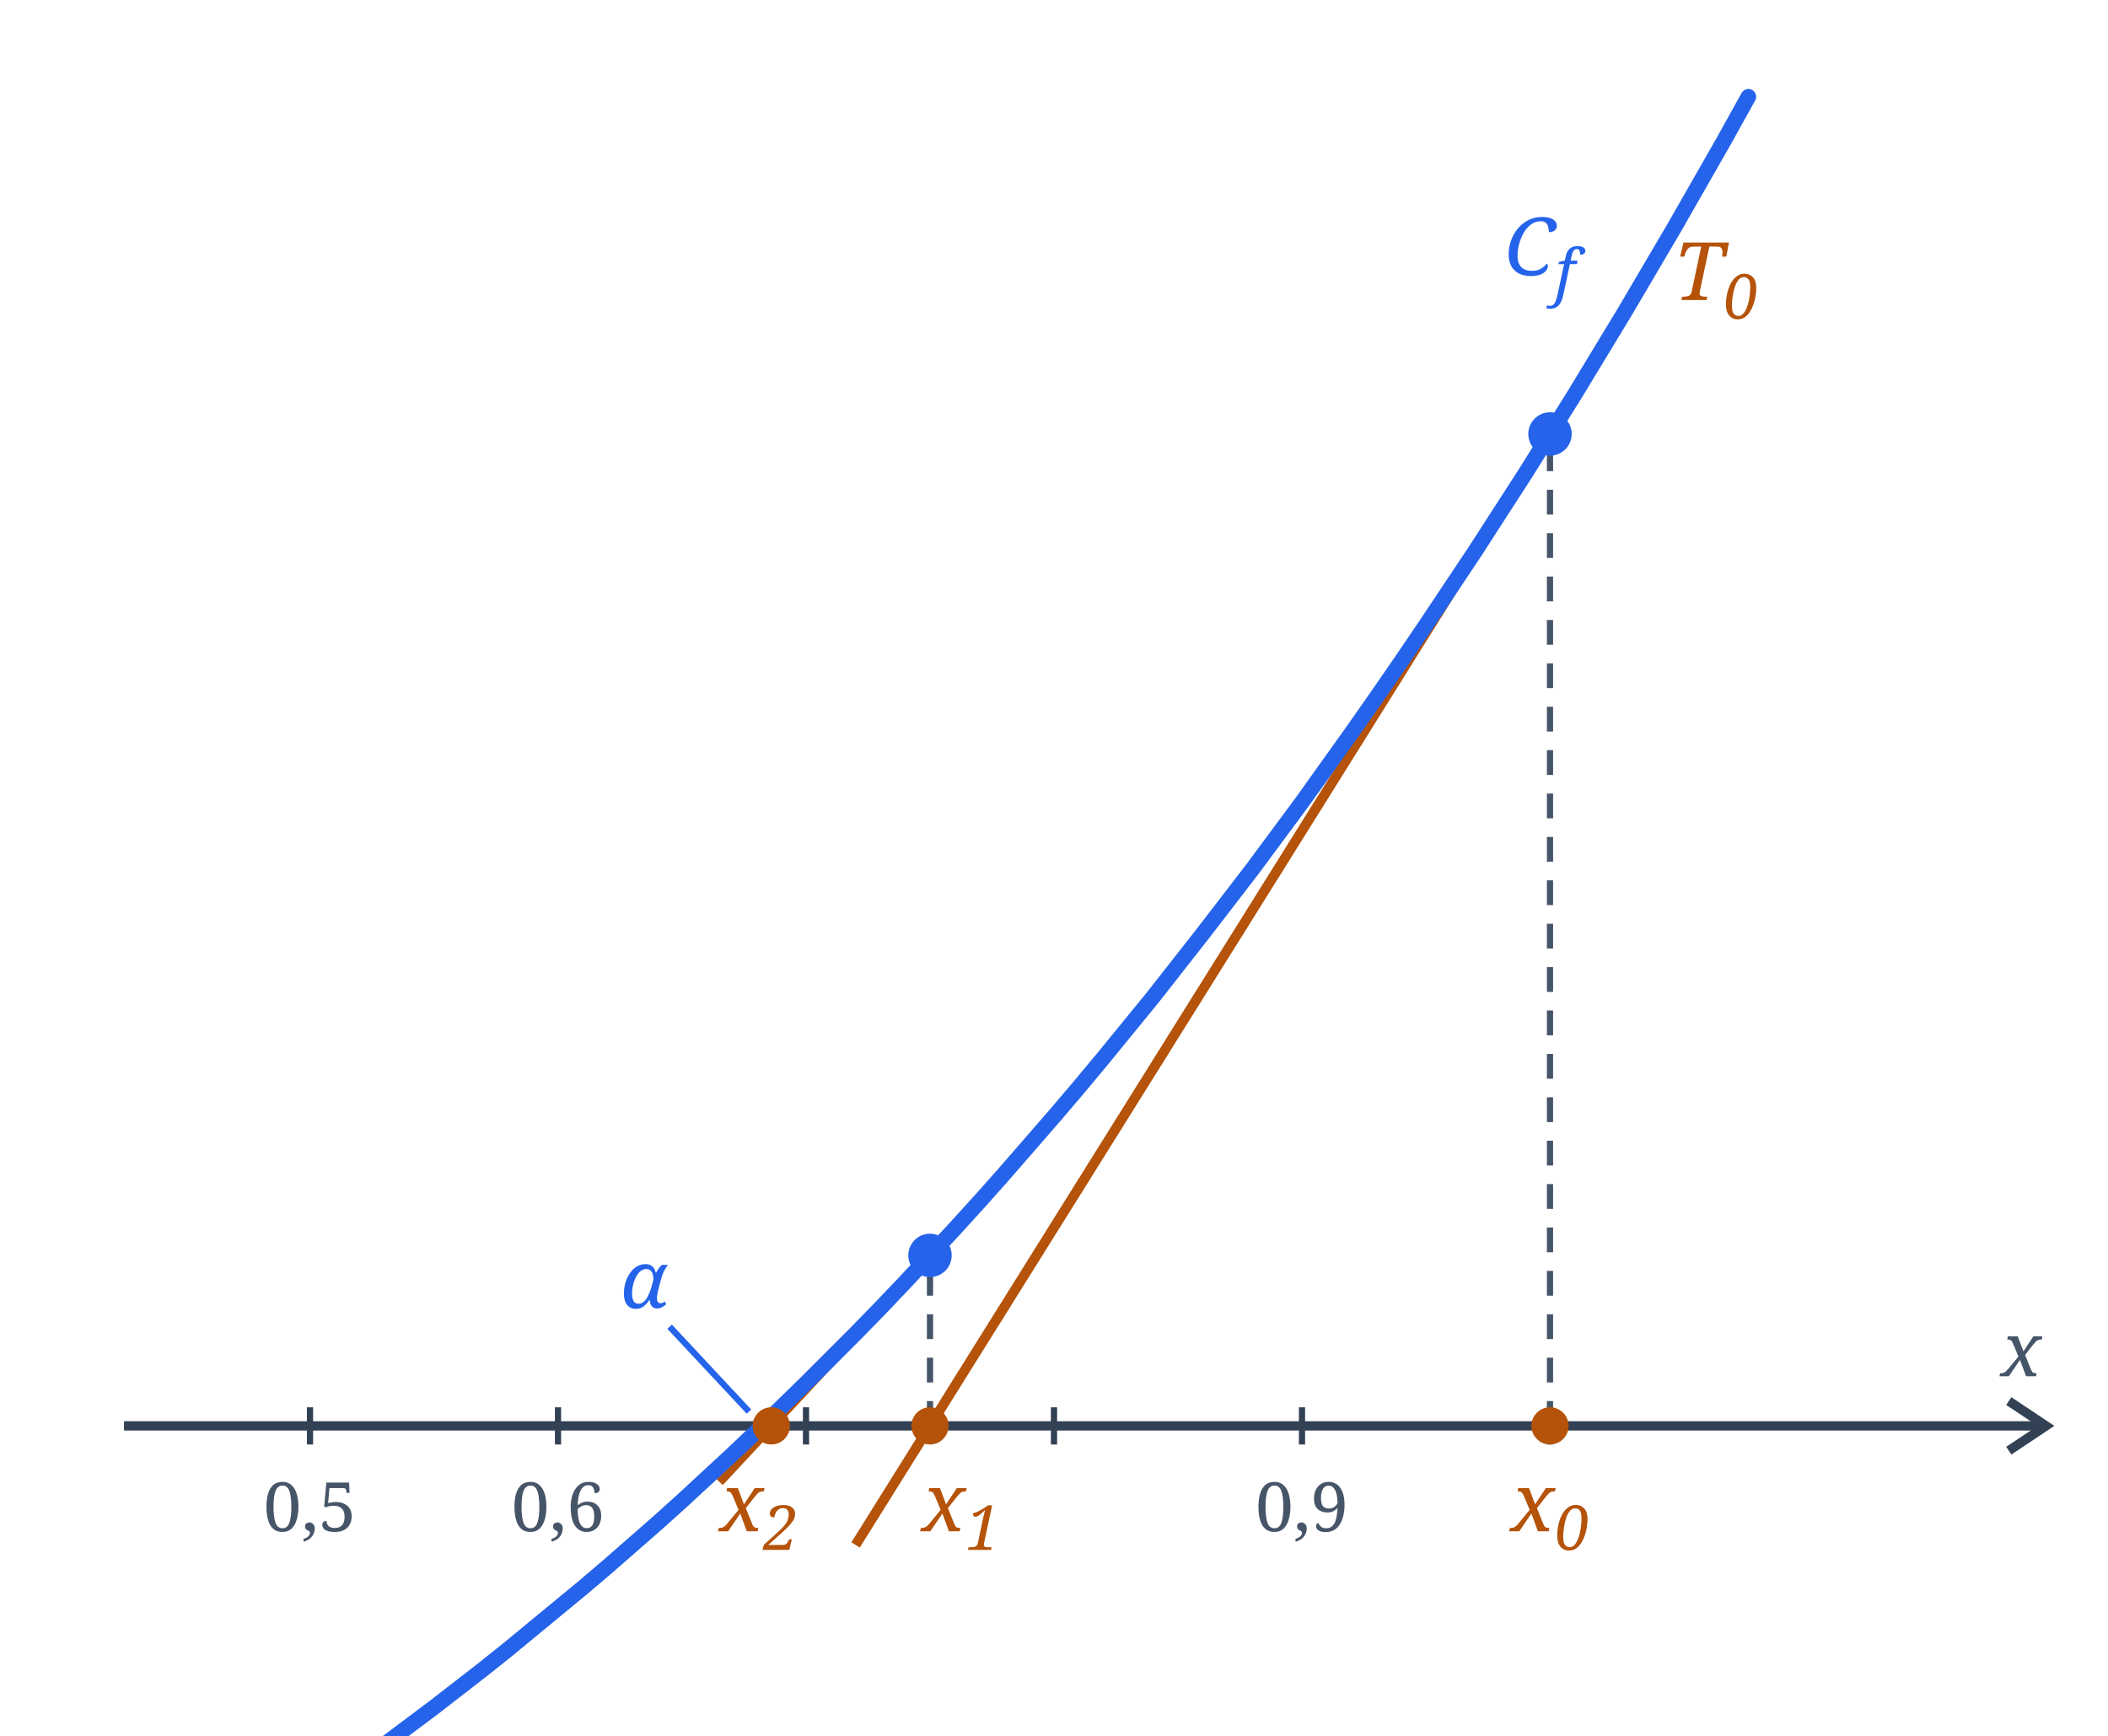
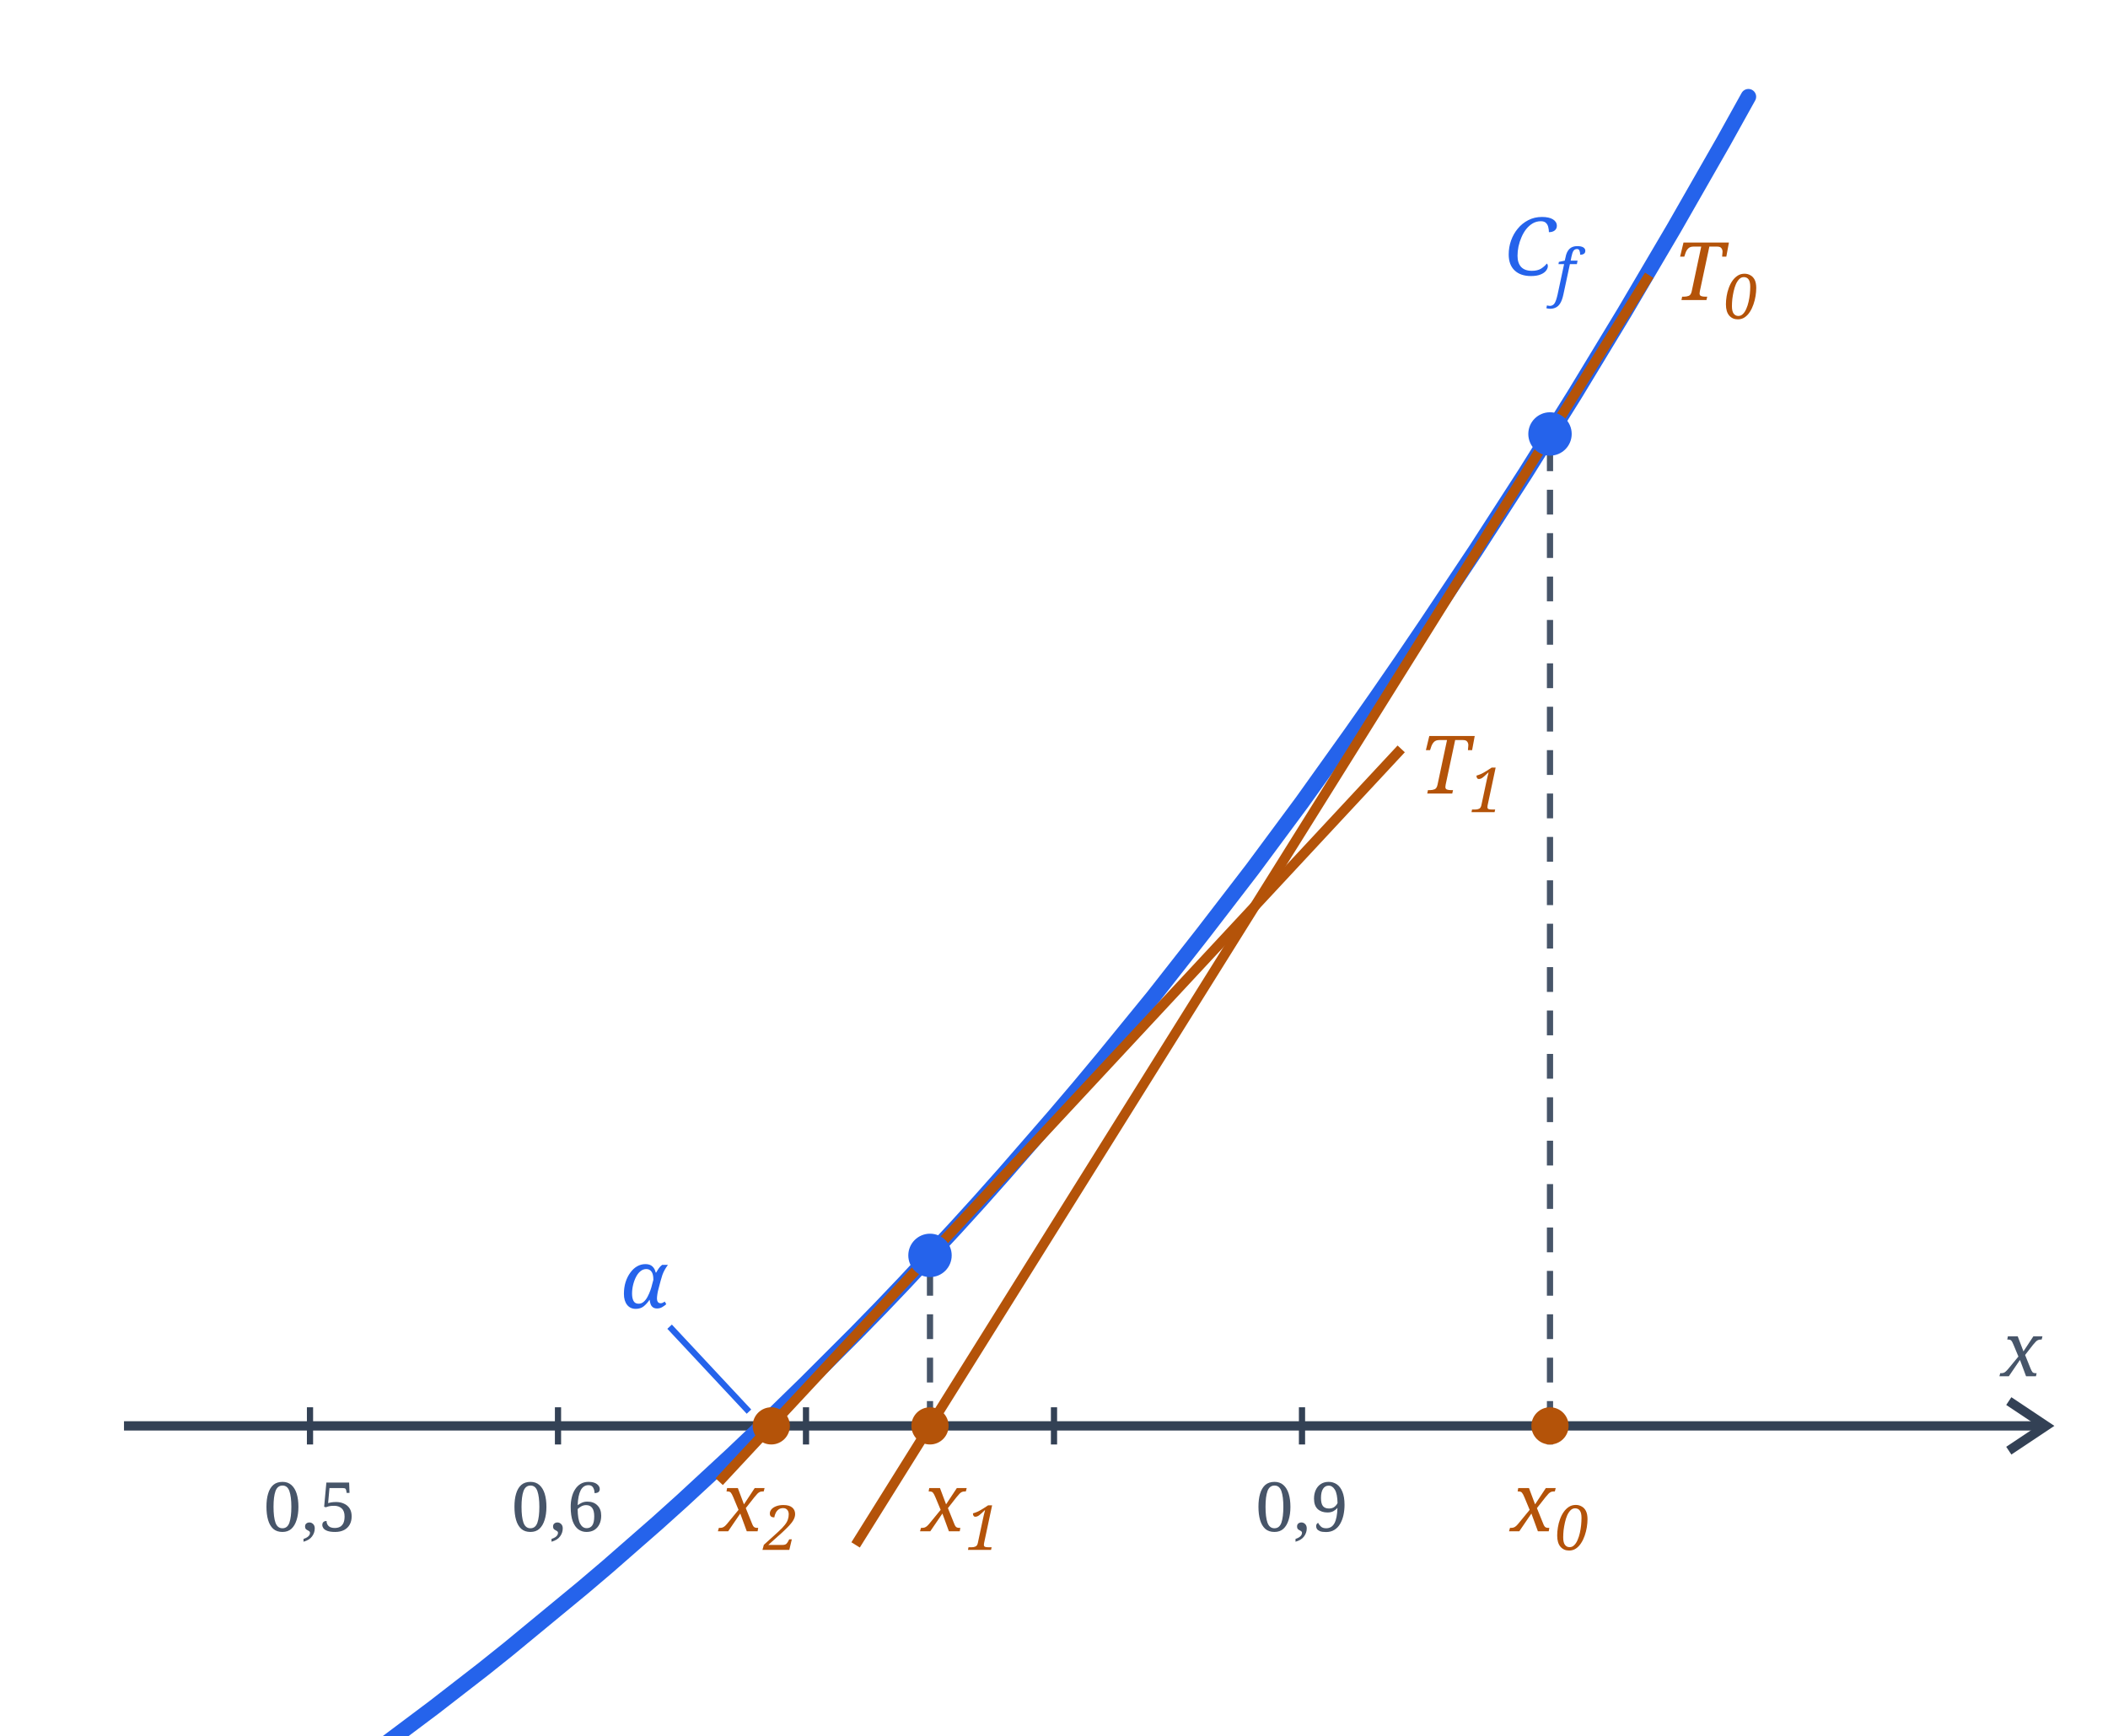
- <svg xmlns="http://www.w3.org/2000/svg" viewBox="0 0 340 280" width="340" height="280" role="img" aria-label="Agrandissement de la courbe de f(x) = x³ + x − 1 près de sa solution α, environ 0,68. Au point de la courbe d'abscisse x0 = 1, on trace la tangente T0 : elle coupe l'axe des abscisses en x1 = 0,75. Au point de la courbe d'abscisse x1, une nouvelle tangente coupe l'axe en x2, environ 0,686. Le point x2 et le point où la courbe coupe l'axe, d'abscisse α, se confondent presque. Un petit trait relie l'étiquette α à ce second point.">
+ <svg xmlns="http://www.w3.org/2000/svg" viewBox="0 0 340 280" width="340" height="280" role="img" aria-label="Agrandissement de la courbe de f(x) = x³ + x − 1 près de sa solution α, environ 0,68. Au point de la courbe d'abscisse x0 = 1, on trace la tangente T0 : elle coupe l'axe des abscisses en x1 = 0,75. Au point de la courbe d'abscisse x1, une nouvelle tangente T1, moins pentue que T0, coupe l'axe en x2, environ 0,686. Le point x2 et le point où la courbe coupe l'axe, d'abscisse α, se confondent presque. Un petit trait relie l'étiquette α à ce second point.">
  <g stroke="#334155" stroke-width="1.5" fill="none">
    <line x1="20" y1="230" x2="330" y2="230" />
    <polyline points="324,226 330,230 324,234" />
  </g>
  <g stroke="#334155" stroke-width="1">
    <line x1="50" y1="227" x2="50" y2="233" />
    <line x1="90" y1="227" x2="90" y2="233" />
    <line x1="130" y1="227" x2="130" y2="233" />
    <line x1="170" y1="227" x2="170" y2="233" />
    <line x1="210" y1="227" x2="210" y2="233" />
    <line x1="250" y1="227" x2="250" y2="233" />
  </g>
  <text x="50" y="247" font-family="Georgia,serif" font-size="11" fill="#475569" text-anchor="middle">0,5</text>
  <text x="90" y="247" font-family="Georgia,serif" font-size="11" fill="#475569" text-anchor="middle">0,6</text>
  <text x="210" y="247" font-family="Georgia,serif" font-size="11" fill="#475569" text-anchor="middle">0,9</text>
  <text x="326" y="222" font-family="Georgia,serif" font-size="12" fill="#475569" text-anchor="middle" font-style="italic">x</text>
  <g stroke="#475569" stroke-width="1" stroke-dasharray="4 3">
    <line x1="250" y1="230" x2="250" y2="70" />
    <line x1="150" y1="230" x2="150" y2="202.5" />
  </g>
+   <polyline points="30,303.4 34,300.8 38,298.2 42,295.5 46,292.8 50,290 54,287.2 58,284.3 62,281.4 66,278.4 70,275.4 74,272.3 78,269.2 82,266 86,262.7 90,259.4 94,256.1 98,252.7 102,249.2 106,245.7 110,242.1 114,238.4 118,234.7 122,230.9 126,227 130,223.1 134,219.1 138,215.1 142,211 146,206.8 150,202.5 154,198.2 158,193.8 162,189.3 166,184.7 170,180.1 174,175.4 178,170.6 182,165.7 186,160.8 190,155.7 194,150.6 198,145.4 202,140.2 206,134.8 210,129.4 214,123.8 218,118.2 222,112.5 226,106.7 230,100.8 234,94.8 238,88.8 242,82.6 246,76.4 250,70 254,63.6 258,57 262,50.4 266,43.6 270,36.8 274,29.8 278,22.8 282,15.6" stroke="#2563eb" stroke-width="2.5" fill="none" stroke-linejoin="round" stroke-linecap="round" />
  <g stroke="#b45309" stroke-width="1.6" fill="none">
    <line x1="138" y1="249.2" x2="266" y2="44.4" />
-     <line x1="116" y1="239" x2="166" y2="185.3" />
+     <line x1="116" y1="239" x2="226" y2="120.8" />
  </g>
-   <polyline points="30,303.4 34,300.8 38,298.2 42,295.5 46,292.8 50,290 54,287.2 58,284.3 62,281.4 66,278.4 70,275.4 74,272.3 78,269.2 82,266 86,262.7 90,259.4 94,256.1 98,252.7 102,249.2 106,245.7 110,242.1 114,238.4 118,234.7 122,230.9 126,227 130,223.1 134,219.1 138,215.1 142,211 146,206.8 150,202.5 154,198.2 158,193.8 162,189.3 166,184.7 170,180.1 174,175.4 178,170.6 182,165.7 186,160.8 190,155.7 194,150.6 198,145.4 202,140.2 206,134.8 210,129.4 214,123.8 218,118.2 222,112.5 226,106.7 230,100.8 234,94.8 238,88.8 242,82.6 246,76.4 250,70 254,63.6 258,57 262,50.4 266,43.6 270,36.8 274,29.8 278,22.8 282,15.6" stroke="#2563eb" stroke-width="2.5" fill="none" stroke-linejoin="round" stroke-linecap="round" />
  <text x="254" y="44.4" font-family="Georgia,serif" font-size="13" fill="#2563eb" text-anchor="end" font-style="italic">C<tspan font-size="10" dy="3">f</tspan>
  </text>
  <circle cx="250" cy="70" r="3.5" fill="#2563eb" />
  <circle cx="150" cy="202.5" r="3.5" fill="#2563eb" />
  <circle cx="250" cy="230" r="3" fill="#b45309" />
  <circle cx="150" cy="230" r="3" fill="#b45309" />
  <circle cx="124.4" cy="230" r="3" fill="#b45309" />
  <text x="250" y="247" font-family="Georgia,serif" font-size="13" fill="#b45309" text-anchor="middle" font-style="italic">x<tspan font-size="10" dy="3">0</tspan>
  </text>
  <text x="155" y="247" font-family="Georgia,serif" font-size="13" fill="#b45309" text-anchor="middle" font-style="italic">x<tspan font-size="10" dy="3">1</tspan>
  </text>
  <text x="122.4" y="247" font-family="Georgia,serif" font-size="13" fill="#b45309" text-anchor="middle" font-style="italic">x<tspan font-size="10" dy="3">2</tspan>
  </text>
  <line x1="108" y1="214" x2="120.8" y2="227.7" stroke="#2563eb" stroke-width="1" />
  <text x="104" y="211" font-family="Georgia,serif" font-size="13" fill="#2563eb" text-anchor="middle" font-style="italic">α</text>
  <text x="270" y="48.4" font-family="Georgia,serif" font-size="13" fill="#b45309" text-anchor="start" font-style="italic">T<tspan font-size="10" dy="3">0</tspan>
  </text>
+   <text x="229" y="128" font-family="Georgia,serif" font-size="13" fill="#b45309" text-anchor="start" font-style="italic">T<tspan font-size="10" dy="3">1</tspan>
+   </text>
</svg>
